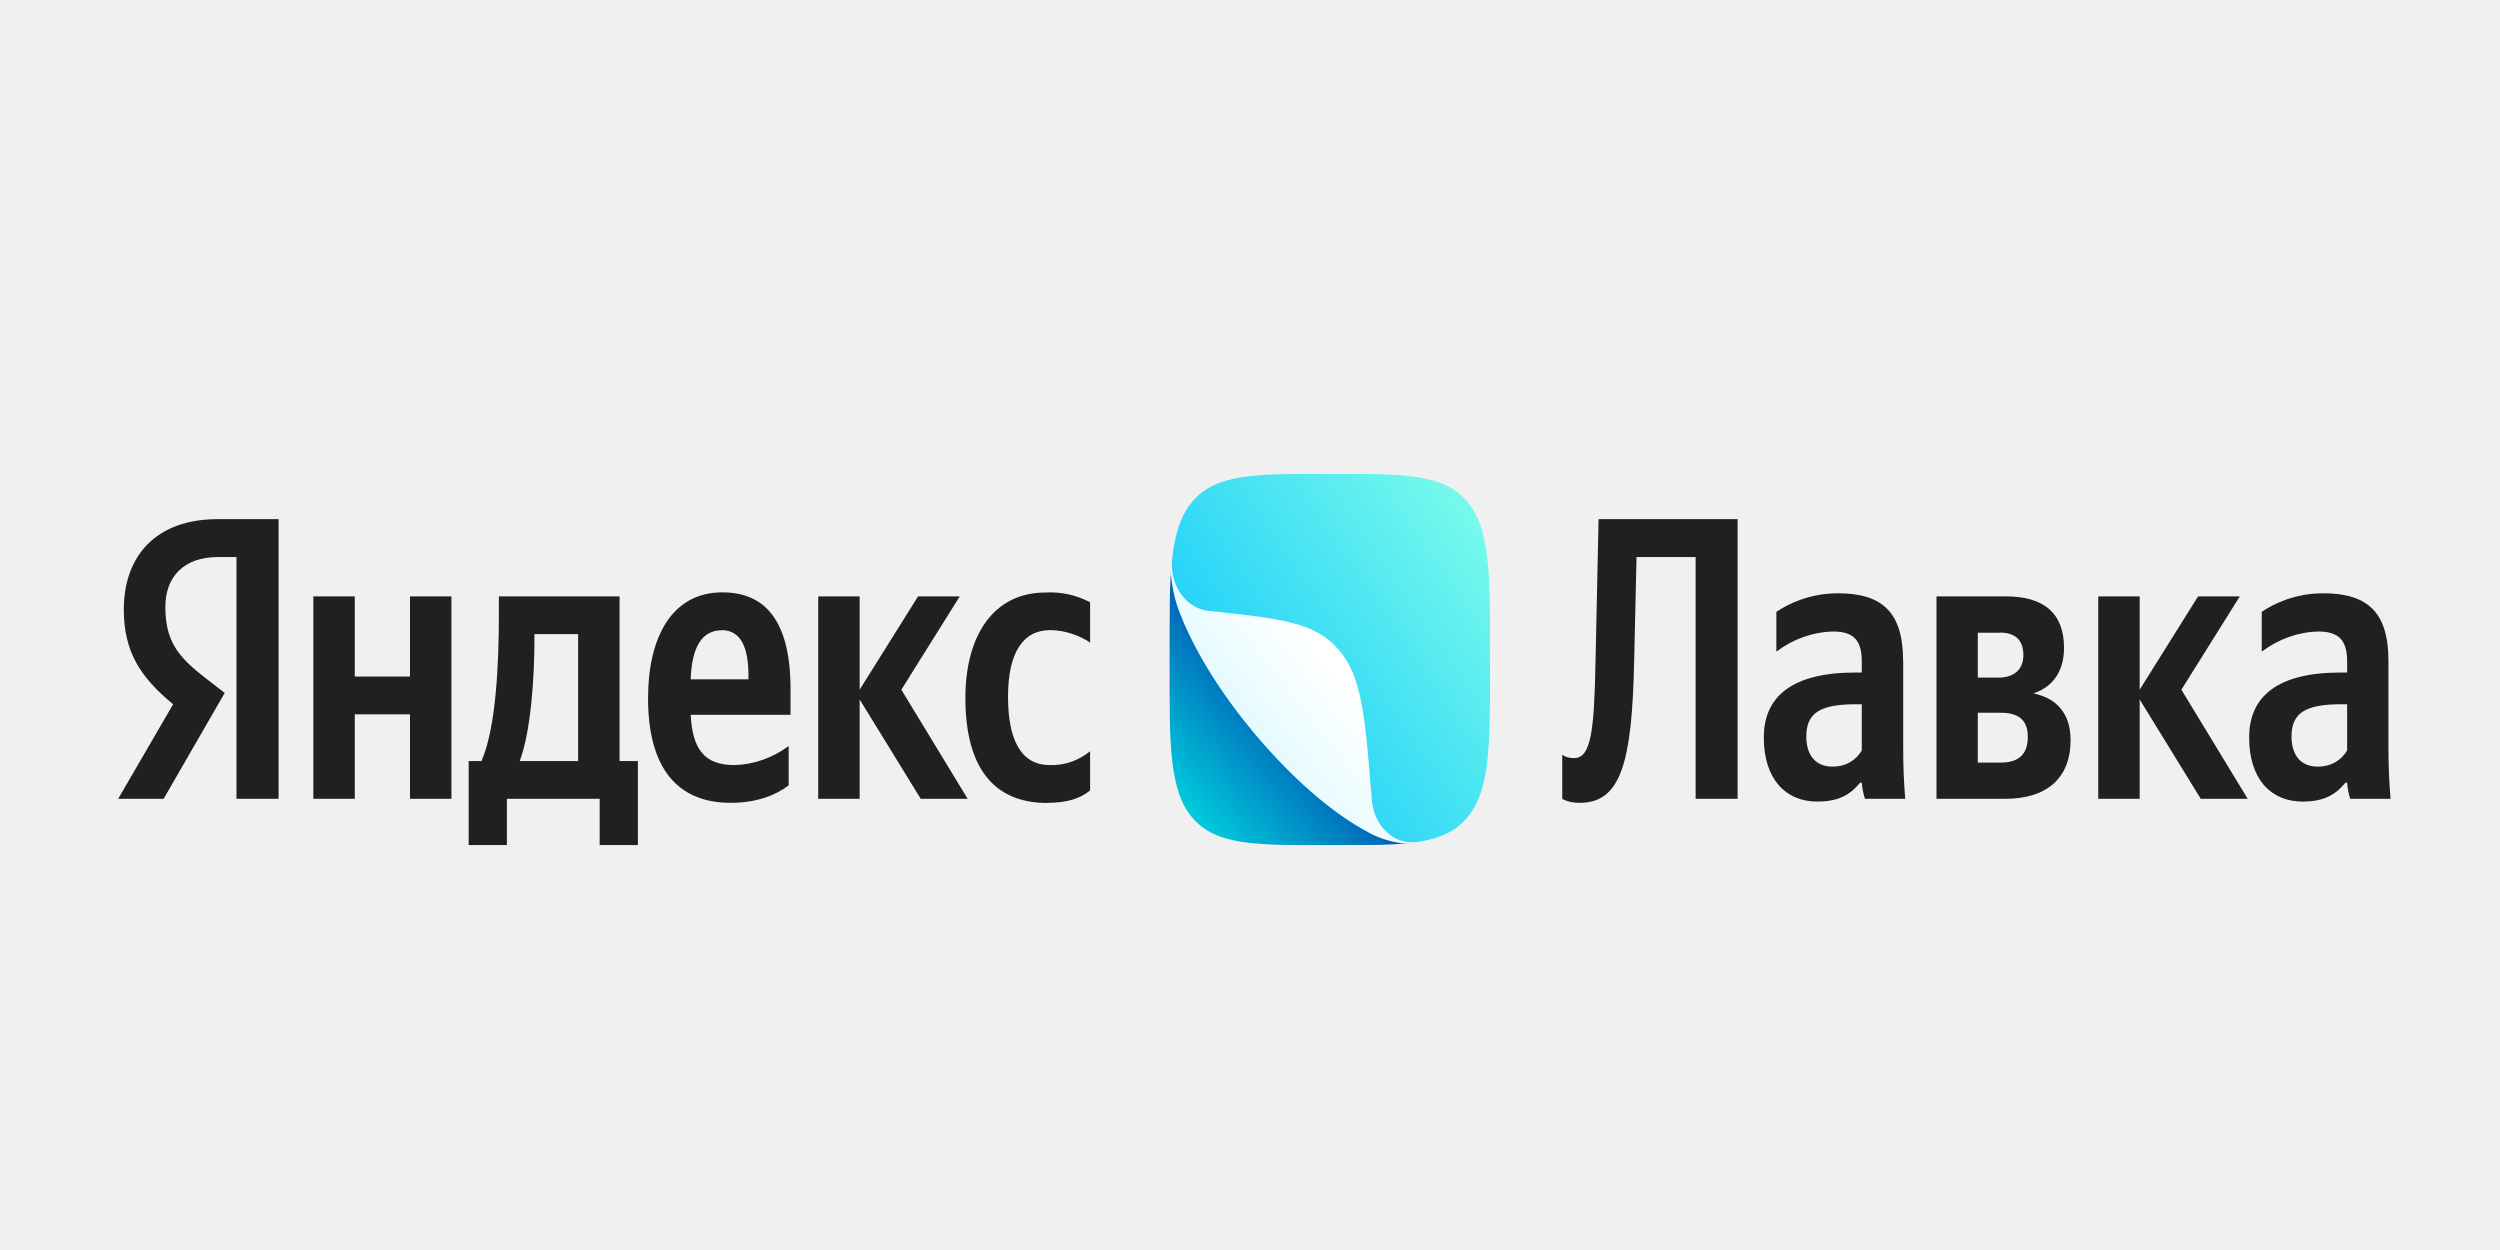
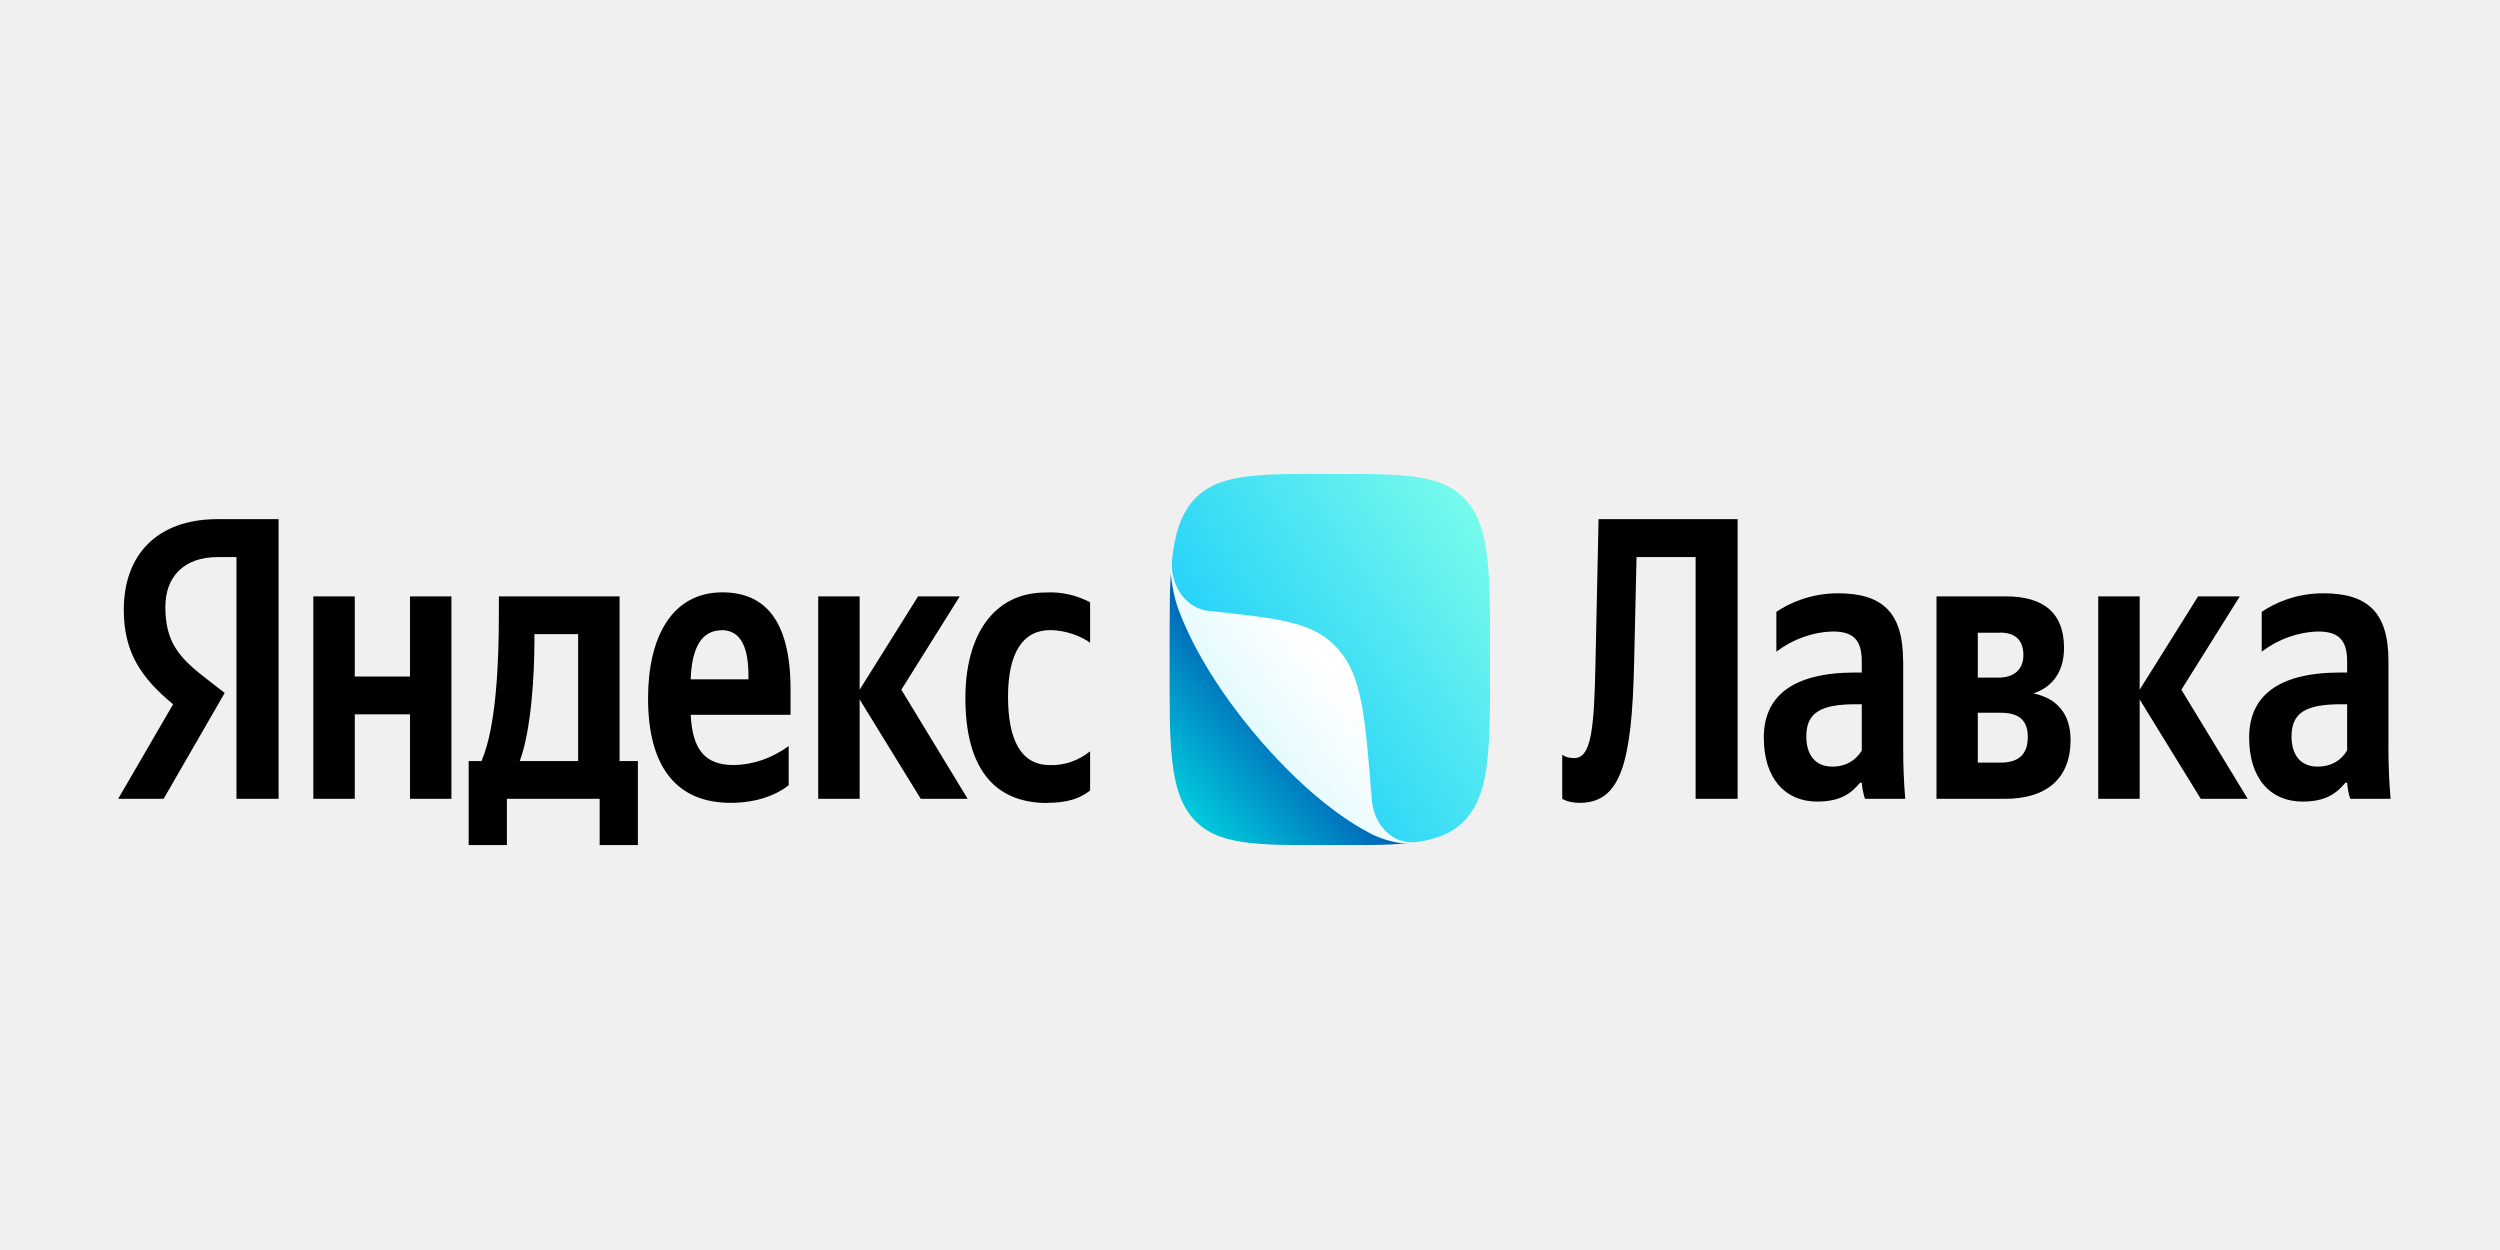
<svg xmlns="http://www.w3.org/2000/svg" width="200" height="100" viewBox="0 0 200 100" fill="none">
-   <path d="M18.929 63.905H22.287V41.532H17.41C12.491 41.532 9.903 44.467 9.903 48.775C9.903 52.217 11.315 54.248 13.849 56.34L9.454 63.905H13.09L17.977 55.436L16.288 54.124C14.224 52.514 13.229 51.251 13.229 48.552C13.229 46.175 14.673 44.566 17.421 44.566H18.918V63.905H18.929ZM63.094 62.815V59.683C61.788 60.644 60.278 61.171 58.731 61.206C56.314 61.206 55.394 59.881 55.255 57.182H63.243V55.151C63.243 49.518 61.105 47.388 57.79 47.388C53.758 47.388 51.844 50.967 51.844 55.857C51.844 61.49 54.229 64.227 58.453 64.227C60.57 64.227 62.131 63.583 63.104 62.815H63.094ZM83.786 64.227C85.315 64.227 86.395 63.905 87.208 63.236V60.104C86.262 60.864 85.129 61.251 83.978 61.206C81.615 61.206 80.642 59.076 80.642 55.733C80.642 52.217 81.84 50.409 84.01 50.409C85.294 50.409 86.534 50.929 87.208 51.412V48.181C86.091 47.597 84.871 47.33 83.647 47.401C79.423 47.401 77.231 50.917 77.231 55.832C77.231 61.243 79.369 64.239 83.786 64.239V64.227ZM32.799 47.71V54.124H28.382V47.71H25.067V63.905H28.382V57.145H32.799V63.905H36.114V47.71H32.799ZM51.031 60.884H49.566V47.71H39.91V49.097C39.91 53.059 39.696 58.172 38.52 60.884H37.493V67.606H40.551V63.905H47.973V67.606H51.031V60.884ZM73.659 63.905H77.412L72.108 55.176L76.781 47.71H73.445L68.772 55.176V47.71H65.457V63.905H68.772V55.956L73.659 63.905ZM57.725 50.409C59.372 50.409 59.875 51.994 59.875 54.025V54.346H55.255C55.341 51.771 56.154 50.422 57.736 50.422L57.725 50.409ZM46.251 60.884H41.578C42.498 58.432 42.754 54.025 42.754 51.227V50.731H46.251V60.884Z" fill="#21201F" />
+   <path d="M18.929 63.905H22.287V41.532H17.41C12.491 41.532 9.903 44.467 9.903 48.775C9.903 52.217 11.315 54.248 13.849 56.34L9.454 63.905H13.09L17.977 55.436L16.288 54.124C14.224 52.514 13.229 51.251 13.229 48.552C13.229 46.175 14.673 44.566 17.421 44.566H18.918V63.905H18.929ZM63.094 62.815V59.683C61.788 60.644 60.278 61.171 58.731 61.206C56.314 61.206 55.394 59.881 55.255 57.182H63.243V55.151C63.243 49.518 61.105 47.388 57.79 47.388C53.758 47.388 51.844 50.967 51.844 55.857C51.844 61.49 54.229 64.227 58.453 64.227C60.57 64.227 62.131 63.583 63.104 62.815H63.094ZM83.786 64.227C85.315 64.227 86.395 63.905 87.208 63.236V60.104C86.262 60.864 85.129 61.251 83.978 61.206C81.615 61.206 80.642 59.076 80.642 55.733C80.642 52.217 81.84 50.409 84.01 50.409C85.294 50.409 86.534 50.929 87.208 51.412V48.181C86.091 47.597 84.871 47.33 83.647 47.401C79.423 47.401 77.231 50.917 77.231 55.832C77.231 61.243 79.369 64.239 83.786 64.239V64.227ZM32.799 47.71V54.124H28.382V47.71H25.067V63.905H28.382V57.145H32.799V63.905H36.114V47.71H32.799ZM51.031 60.884H49.566V47.71H39.91V49.097C39.91 53.059 39.696 58.172 38.52 60.884H37.493V67.606H40.551V63.905H47.973V67.606H51.031V60.884ZM73.659 63.905H77.412L72.108 55.176L76.781 47.71H73.445L68.772 55.176V47.71H65.457V63.905H68.772V55.956L73.659 63.905ZM57.725 50.409C59.372 50.409 59.875 51.994 59.875 54.025V54.346H55.255C55.341 51.771 56.154 50.422 57.736 50.422L57.725 50.409ZM46.251 60.884H41.578C42.498 58.432 42.754 54.025 42.754 51.227V50.731H46.251V60.884Z" fill="black" />
  <mask id="mask0_50_458" style="mask-type:luminance" maskUnits="userSpaceOnUse" x="93" y="37" width="27" height="31">
    <path d="M93.549 37.906H119.214V67.62H93.549V37.906Z" fill="white" />
  </mask>
  <g mask="url(#mask0_50_458)">
    <mask id="mask1_50_458" style="mask-type:luminance" maskUnits="userSpaceOnUse" x="89" y="32" width="35" height="41">
      <path d="M89.272 32.954H123.491V72.573H89.272V32.954Z" fill="white" />
    </mask>
    <g mask="url(#mask1_50_458)">
      <path d="M101.088 58.891C94.223 50.942 93.549 46.77 93.774 44.69C93.549 46.696 93.549 49.296 93.549 52.762C93.549 59.77 93.549 63.274 95.421 65.453C97.313 67.62 100.34 67.62 106.381 67.62C109.365 67.62 111.621 67.62 113.364 67.372C111.557 67.62 107.953 66.84 101.088 58.891Z" fill="url(#paint0_linear_50_458)" />
      <path d="M117.343 40.084C115.45 37.905 112.423 37.905 106.382 37.905C100.329 37.905 97.313 37.905 95.421 40.084C94.48 41.186 94.009 42.622 93.774 44.69C93.549 46.77 94.201 50.929 101.088 58.891C107.975 66.864 111.557 67.632 113.365 67.359C115.14 67.099 116.391 66.554 117.343 65.452C119.214 63.273 119.214 59.757 119.214 52.762C119.214 45.767 119.214 42.263 117.343 40.084Z" fill="url(#paint1_linear_50_458)" />
      <path d="M109.75 64.029L109.718 63.633C109.205 57.281 108.948 54.099 107.077 51.958C105.216 49.791 102.478 49.494 96.993 48.9L96.65 48.862C96.222 48.815 95.806 48.668 95.428 48.431C95.05 48.194 94.717 47.871 94.448 47.482C94.18 47.093 93.982 46.645 93.866 46.165C93.75 45.686 93.719 45.184 93.774 44.69C93.688 45.136 93.635 45.618 93.688 46.077C93.784 47.117 94.041 48.157 94.351 48.961C95.228 51.227 97.057 54.855 100.81 59.213C104.574 63.559 107.708 65.676 109.654 66.691C110.349 67.05 111.258 67.347 112.156 67.459C112.552 67.52 112.958 67.459 113.354 67.359C112.926 67.423 112.492 67.386 112.077 67.251C111.662 67.117 111.275 66.886 110.939 66.574C110.602 66.262 110.324 65.875 110.119 65.436C109.915 64.996 109.79 64.513 109.75 64.017V64.029Z" fill="url(#paint2_linear_50_458)" />
    </g>
  </g>
-   <path d="M124.978 60.364V63.905C124.978 63.905 125.448 64.227 126.368 64.227C129.64 64.227 130.56 61.106 130.731 52.935L130.923 44.566H135.65V63.905H139.008V41.532H127.886L127.64 52.997C127.534 58.432 127.288 60.648 125.929 60.648C125.256 60.648 124.967 60.364 124.967 60.364H124.978ZM152.247 52.861C152.247 48.936 150.536 47.463 147.028 47.463C144.836 47.463 143.114 48.267 142.109 48.948V52.13C143.462 51.116 145.032 50.559 146.643 50.521C148.226 50.521 148.942 51.165 148.942 52.898V53.802H148.418C143.36 53.802 141.104 55.733 141.104 59.002C141.104 62.295 142.825 64.127 145.381 64.127C147.338 64.127 148.162 63.385 148.803 62.617H148.942C148.974 63.038 149.081 63.583 149.199 63.905H152.418C152.309 62.588 152.255 61.266 152.257 59.943V52.861H152.247ZM148.942 60.042C148.525 60.748 147.755 61.329 146.59 61.329C145.199 61.329 144.504 60.364 144.504 58.915C144.504 57.021 145.638 56.34 148.472 56.34H148.942V60.042ZM160.416 63.905C163.699 63.905 165.646 62.295 165.646 59.2C165.646 57.083 164.534 55.857 162.673 55.473C164.17 54.978 165.122 53.765 165.122 51.833C165.122 49.072 163.528 47.71 160.481 47.71H154.92V63.905H160.416ZM159.999 50.608C161.197 50.608 161.871 51.189 161.871 52.415C161.871 53.529 161.144 54.21 159.892 54.21H158.224V50.62H159.999V50.608ZM160.064 57.021C161.475 57.021 162.224 57.59 162.224 58.952C162.224 60.438 161.39 61.008 160.053 61.008H158.224V57.021H160.064ZM176.061 63.905H179.815L174.511 55.176L179.184 47.71H175.847L171.174 55.176V47.71H167.859V63.905H171.174V55.956L176.061 63.905ZM191.075 52.861C191.075 48.936 189.364 47.463 185.857 47.463C183.654 47.463 181.932 48.267 180.938 48.948V52.13C182.287 51.118 183.853 50.561 185.461 50.521C187.044 50.521 187.771 51.165 187.771 52.898V53.802H187.236C182.178 53.802 179.932 55.733 179.932 59.002C179.932 62.295 181.643 64.127 184.21 64.127C186.156 64.127 186.99 63.385 187.632 62.617H187.771C187.792 63.038 187.91 63.583 188.017 63.905H191.246C191.134 62.588 191.077 61.266 191.075 59.943V52.861ZM187.76 60.042C187.354 60.748 186.584 61.329 185.408 61.329C184.017 61.329 183.322 60.364 183.322 58.915C183.322 57.021 184.456 56.34 187.3 56.34H187.771V60.042H187.76Z" fill="#21201F" />
+   <path d="M124.978 60.364V63.905C124.978 63.905 125.448 64.227 126.368 64.227C129.64 64.227 130.56 61.106 130.731 52.935L130.923 44.566H135.65V63.905H139.008V41.532H127.886L127.64 52.997C127.534 58.432 127.288 60.648 125.929 60.648C125.256 60.648 124.967 60.364 124.967 60.364H124.978ZM152.247 52.861C152.247 48.936 150.536 47.463 147.028 47.463C144.836 47.463 143.114 48.267 142.109 48.948V52.13C143.462 51.116 145.032 50.559 146.643 50.521C148.226 50.521 148.942 51.165 148.942 52.898V53.802H148.418C143.36 53.802 141.104 55.733 141.104 59.002C141.104 62.295 142.825 64.127 145.381 64.127C147.338 64.127 148.162 63.385 148.803 62.617H148.942C148.974 63.038 149.081 63.583 149.199 63.905H152.418C152.309 62.588 152.255 61.266 152.257 59.943V52.861H152.247ZM148.942 60.042C148.525 60.748 147.755 61.329 146.59 61.329C145.199 61.329 144.504 60.364 144.504 58.915C144.504 57.021 145.638 56.34 148.472 56.34H148.942V60.042ZM160.416 63.905C163.699 63.905 165.646 62.295 165.646 59.2C165.646 57.083 164.534 55.857 162.673 55.473C164.17 54.978 165.122 53.765 165.122 51.833C165.122 49.072 163.528 47.71 160.481 47.71H154.92V63.905H160.416ZM159.999 50.608C161.197 50.608 161.871 51.189 161.871 52.415C161.871 53.529 161.144 54.21 159.892 54.21H158.224V50.62H159.999V50.608ZM160.064 57.021C161.475 57.021 162.224 57.59 162.224 58.952C162.224 60.438 161.39 61.008 160.053 61.008H158.224V57.021H160.064ZM176.061 63.905H179.815L174.511 55.176L179.184 47.71H175.847L171.174 55.176V47.71H167.859V63.905H171.174V55.956L176.061 63.905ZM191.075 52.861C191.075 48.936 189.364 47.463 185.857 47.463C183.654 47.463 181.932 48.267 180.938 48.948V52.13C182.287 51.118 183.853 50.561 185.461 50.521C187.044 50.521 187.771 51.165 187.771 52.898V53.802H187.236C182.178 53.802 179.932 55.733 179.932 59.002C179.932 62.295 181.643 64.127 184.21 64.127C186.156 64.127 186.99 63.385 187.632 62.617H187.771C187.792 63.038 187.91 63.583 188.017 63.905H191.246C191.134 62.588 191.077 61.266 191.075 59.943V52.861ZM187.76 60.042C187.354 60.748 186.584 61.329 185.408 61.329C184.017 61.329 183.322 60.364 183.322 58.915C183.322 57.021 184.456 56.34 187.3 56.34H187.771V60.042H187.76Z" fill="black" />
  <defs>
    <linearGradient id="paint0_linear_50_458" x1="93.549" y1="67.622" x2="116.243" y2="48.024" gradientUnits="userSpaceOnUse">
      <stop stop-color="#00E6E6" />
      <stop offset="0.495" stop-color="#0059B3" />
    </linearGradient>
    <linearGradient id="paint1_linear_50_458" x1="93.736" y1="67.405" x2="124.853" y2="46.17" gradientUnits="userSpaceOnUse">
      <stop stop-color="#00BFFF" />
      <stop offset="1" stop-color="#80FFEA" />
    </linearGradient>
    <linearGradient id="paint2_linear_50_458" x1="101.277" y1="59.046" x2="107.315" y2="54.35" gradientUnits="userSpaceOnUse">
      <stop stop-color="#E6FBFF" />
      <stop offset="1" stop-color="white" />
    </linearGradient>
  </defs>
</svg>
